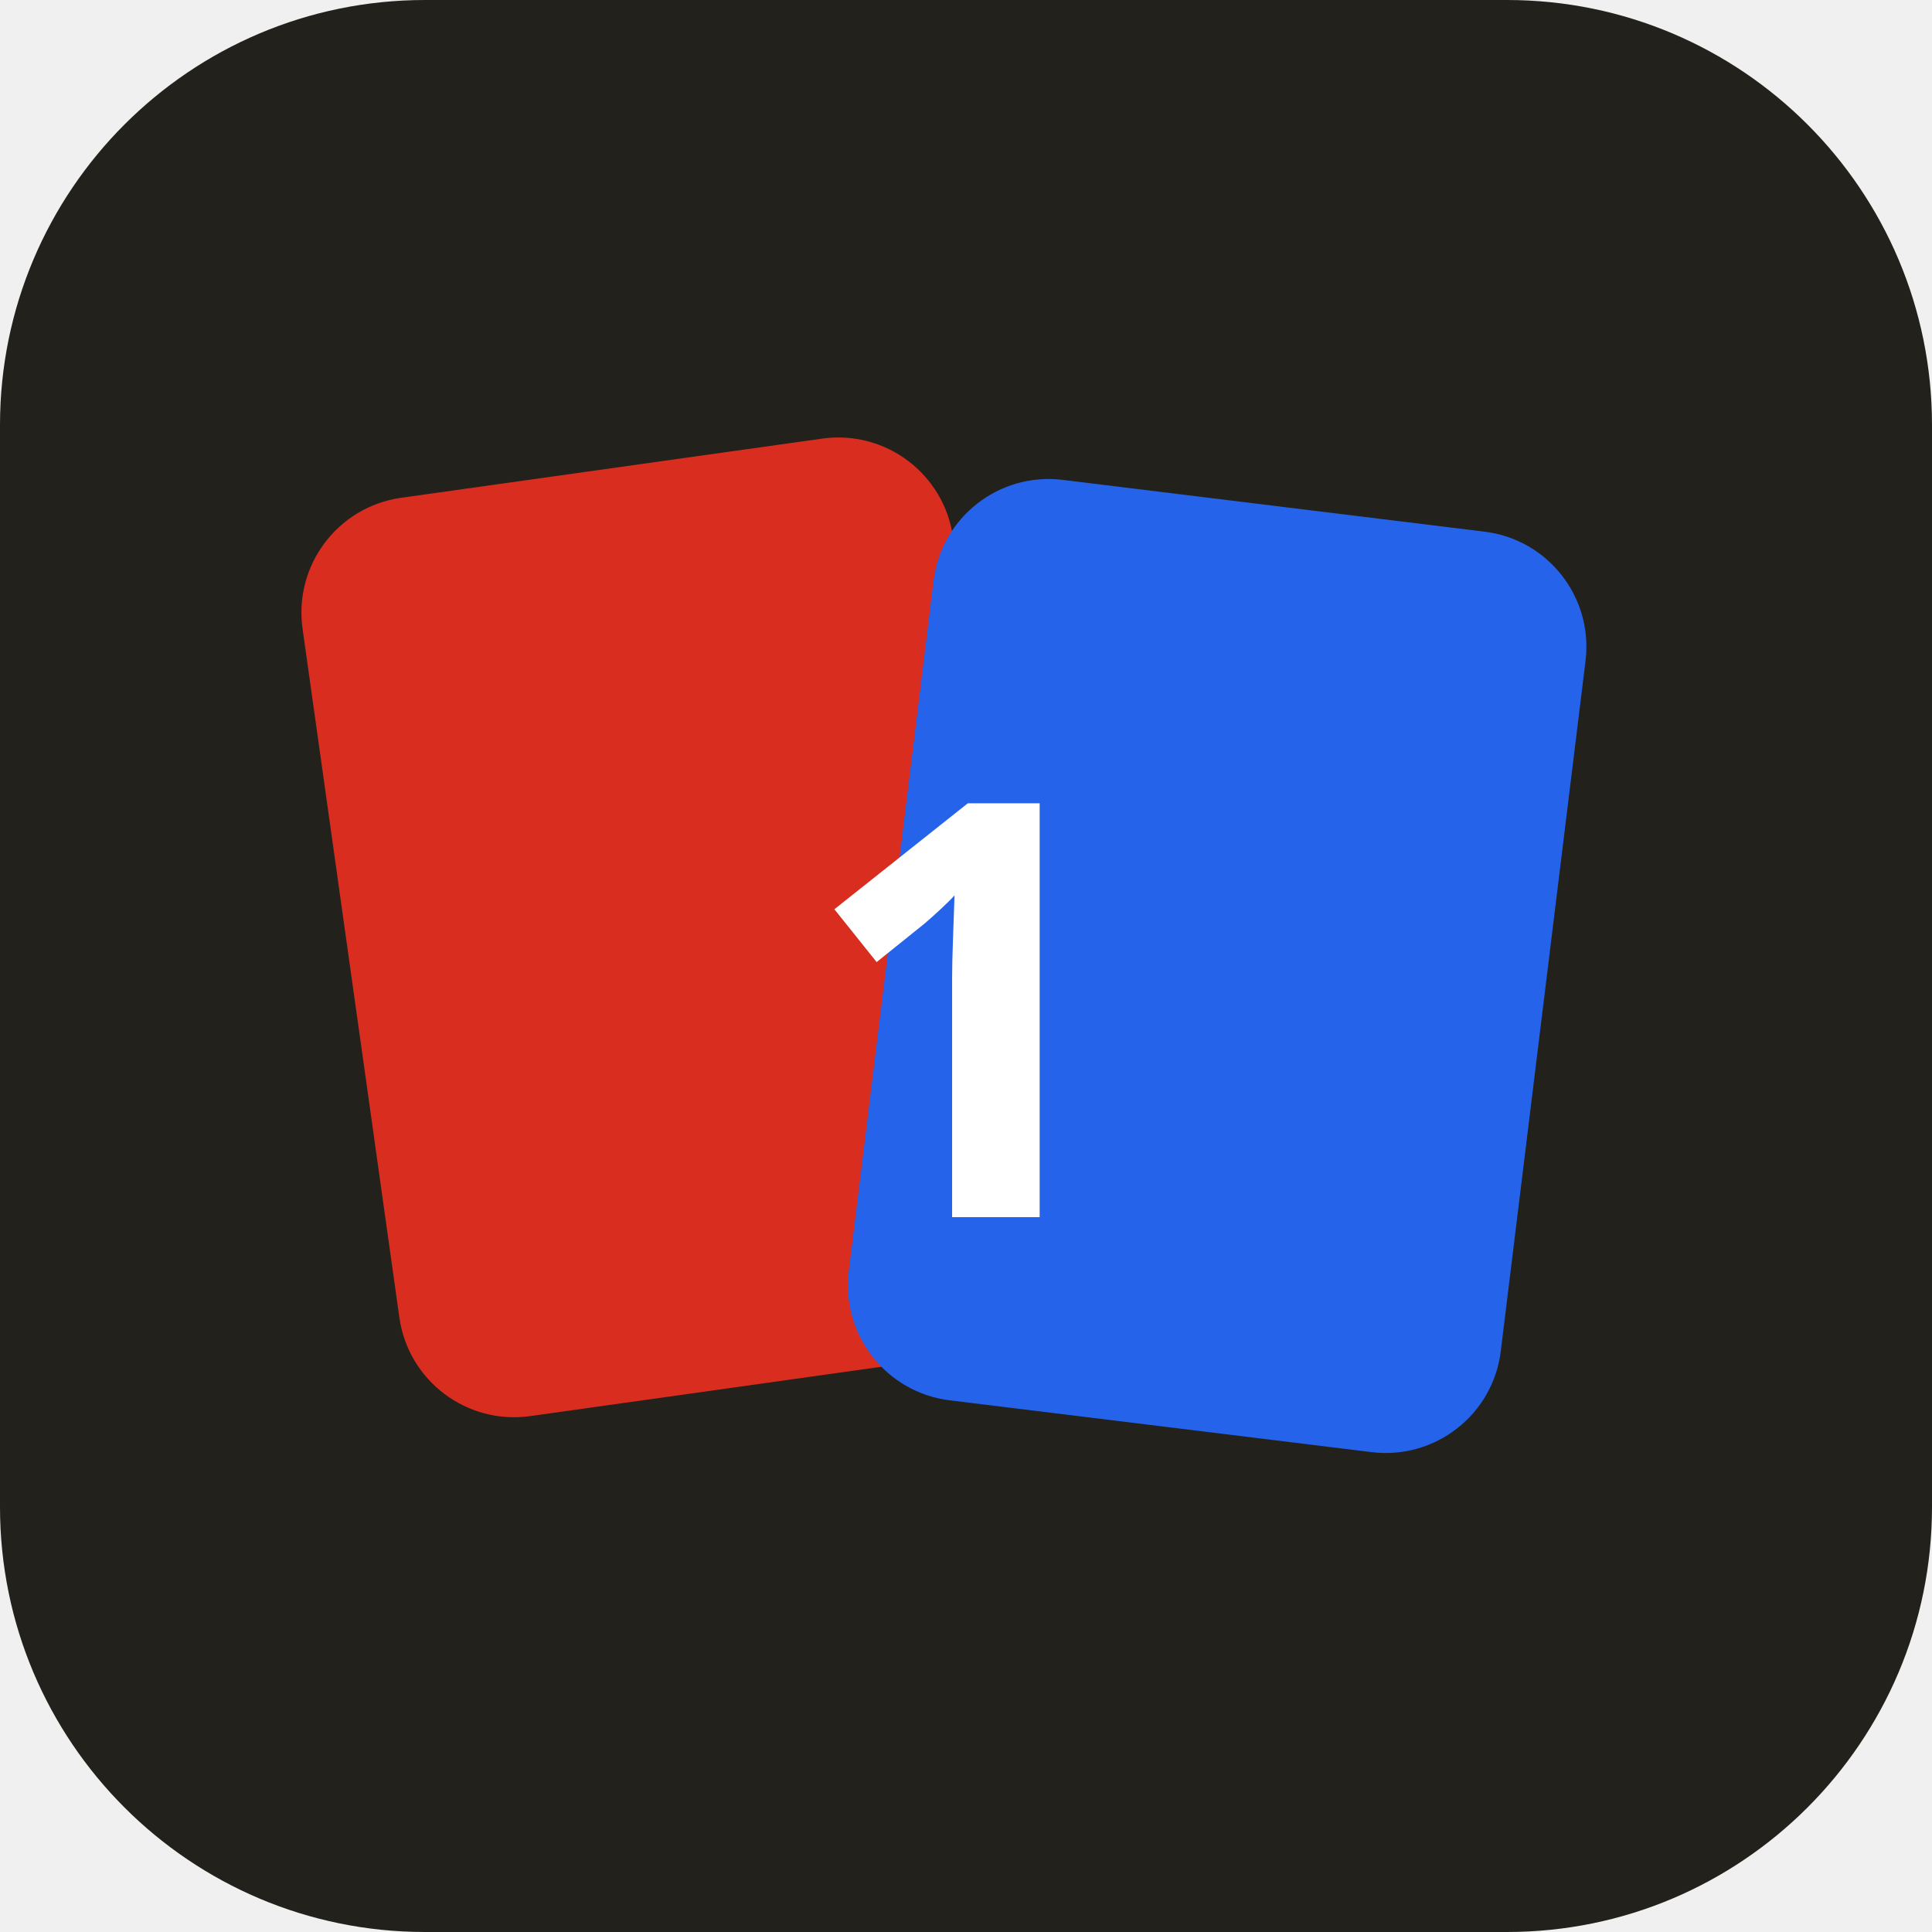
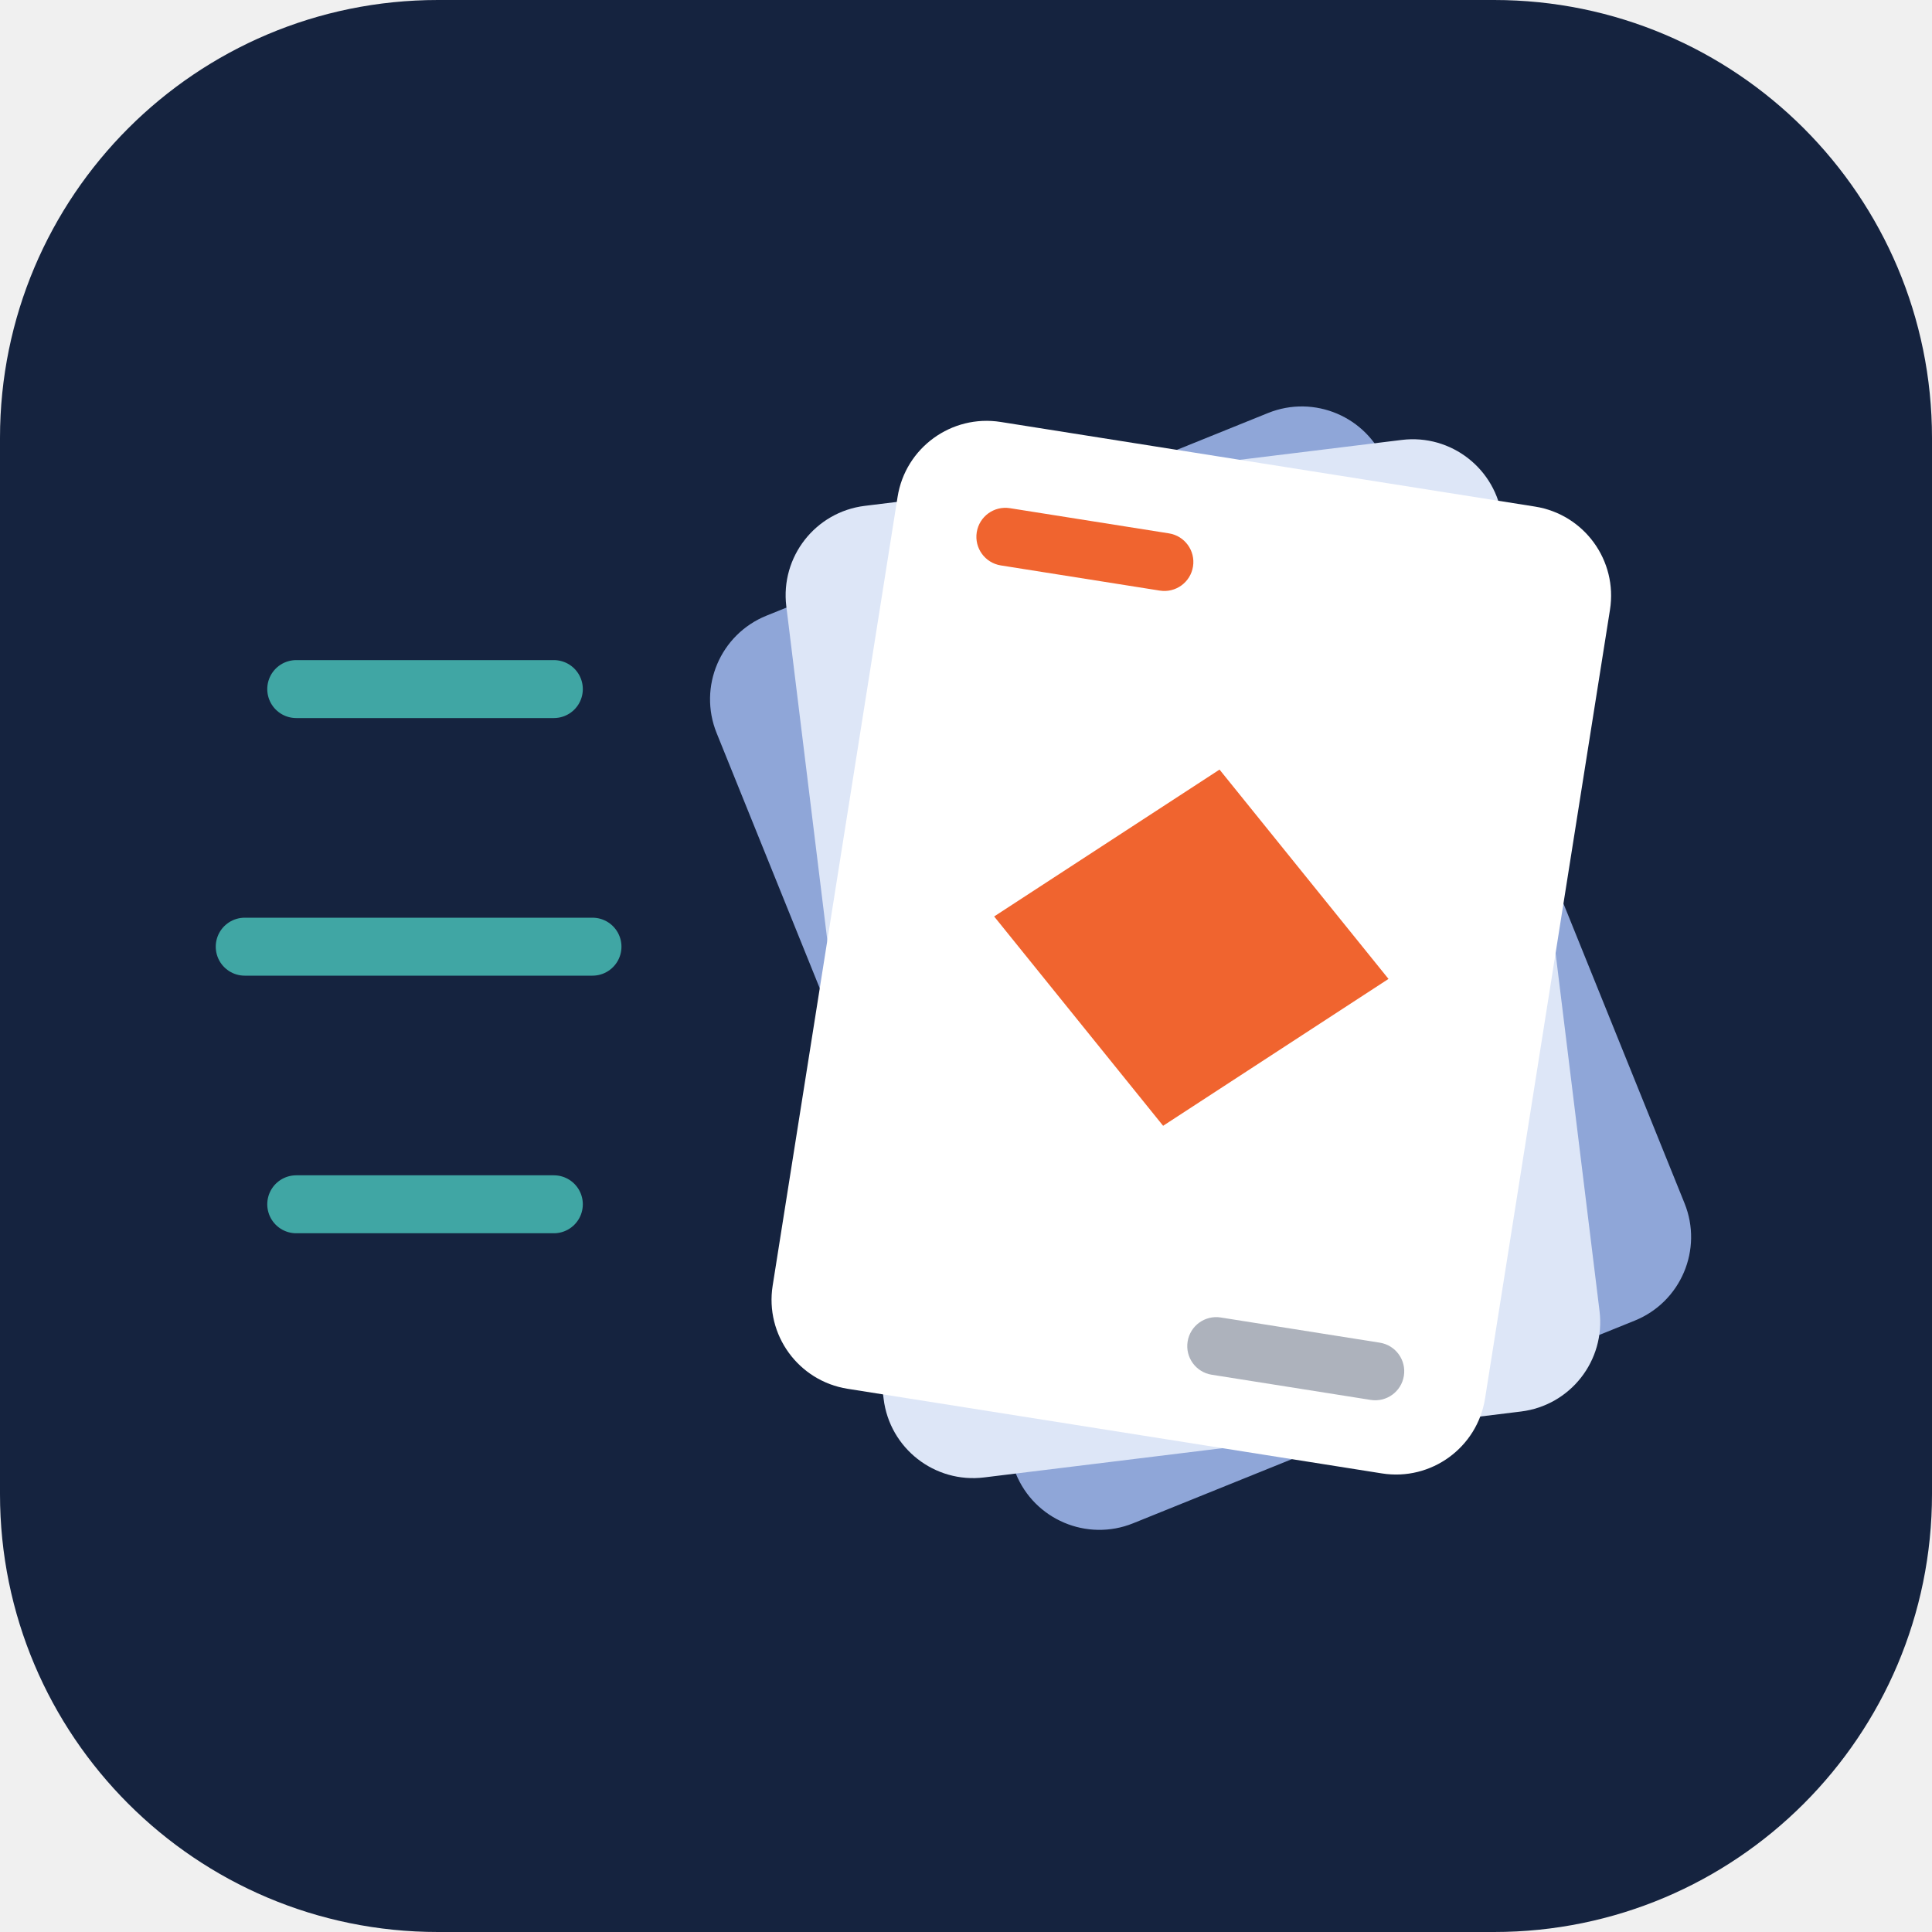
- <svg xmlns="http://www.w3.org/2000/svg" viewBox="0 0 100 100">
-   <rect width="100" height="100" rx="22" fill="#23211c" />
-   <rect x="18" y="24" width="34" height="48" rx="6" fill="#d92d20" transform="rotate(-8 35 48)" />
-   <rect x="46" y="26" width="34" height="48" rx="6" fill="#2563eb" transform="rotate(7 63 50)" />
-   <text x="50" y="63" font-family="sans-serif" font-size="30" font-weight="800" fill="#fff" text-anchor="middle">1</text>
+ <svg xmlns="http://www.w3.org/2000/svg" viewBox="0 0 300 300" width="512" height="512">
+   <rect id="tile" width="300" height="300" rx="68" fill="#15233F" />
+   <g id="art" transform="translate(-26,-53)">
+     <g stroke="#4FD1C5" stroke-linecap="round" opacity="0.75">
+       <line x1="72" y1="160" x2="112" y2="160" stroke-width="9" />
+       <line x1="64" y1="200" x2="118" y2="200" stroke-width="9" />
+       <line x1="72" y1="240" x2="112" y2="240" stroke-width="9" />
+     </g>
+     <g transform="rotate(-22 210 200)">
+       <rect x="155" y="128" width="112" height="152" rx="14" fill="#8FA6D8" />
+     </g>
+     <g transform="rotate(-7 210 200)">
+       <rect x="155" y="126" width="112" height="152" rx="14" fill="#DDE6F7" />
+     </g>
+     <g transform="rotate(9 210 200)">
+       <rect x="155" y="124" width="112" height="152" rx="14" fill="#FFFFFF" />
+       <rect x="168" y="137" width="34" height="9" rx="4.5" fill="#F0642F" />
+       <path d="M211 172L242 200L211 228L180 200Z" fill="#F0642F" />
+       <rect x="220" y="256" width="34" height="9" rx="4.5" fill="#15233F" opacity="0.35" />
+     </g>
+   </g>
</svg>
